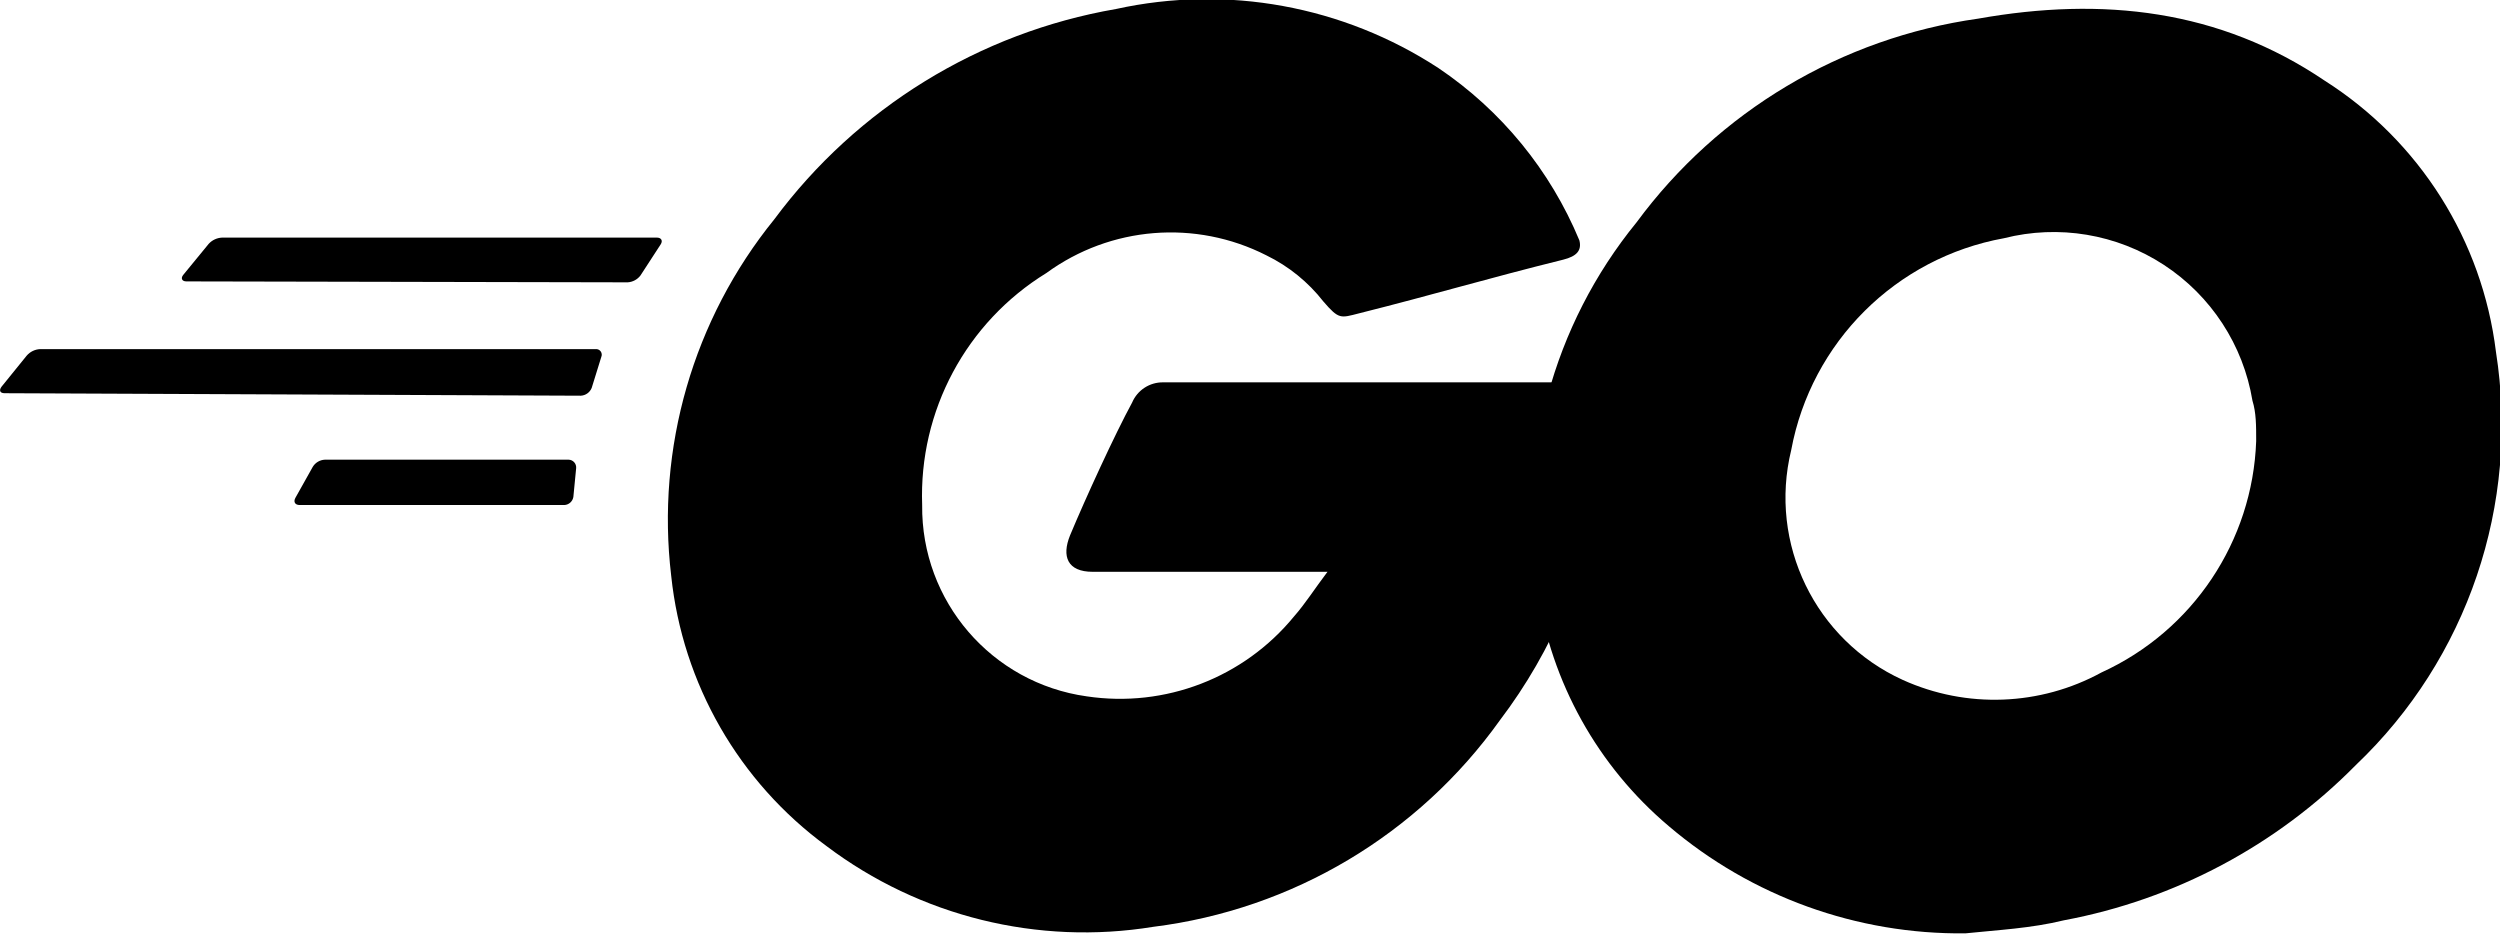
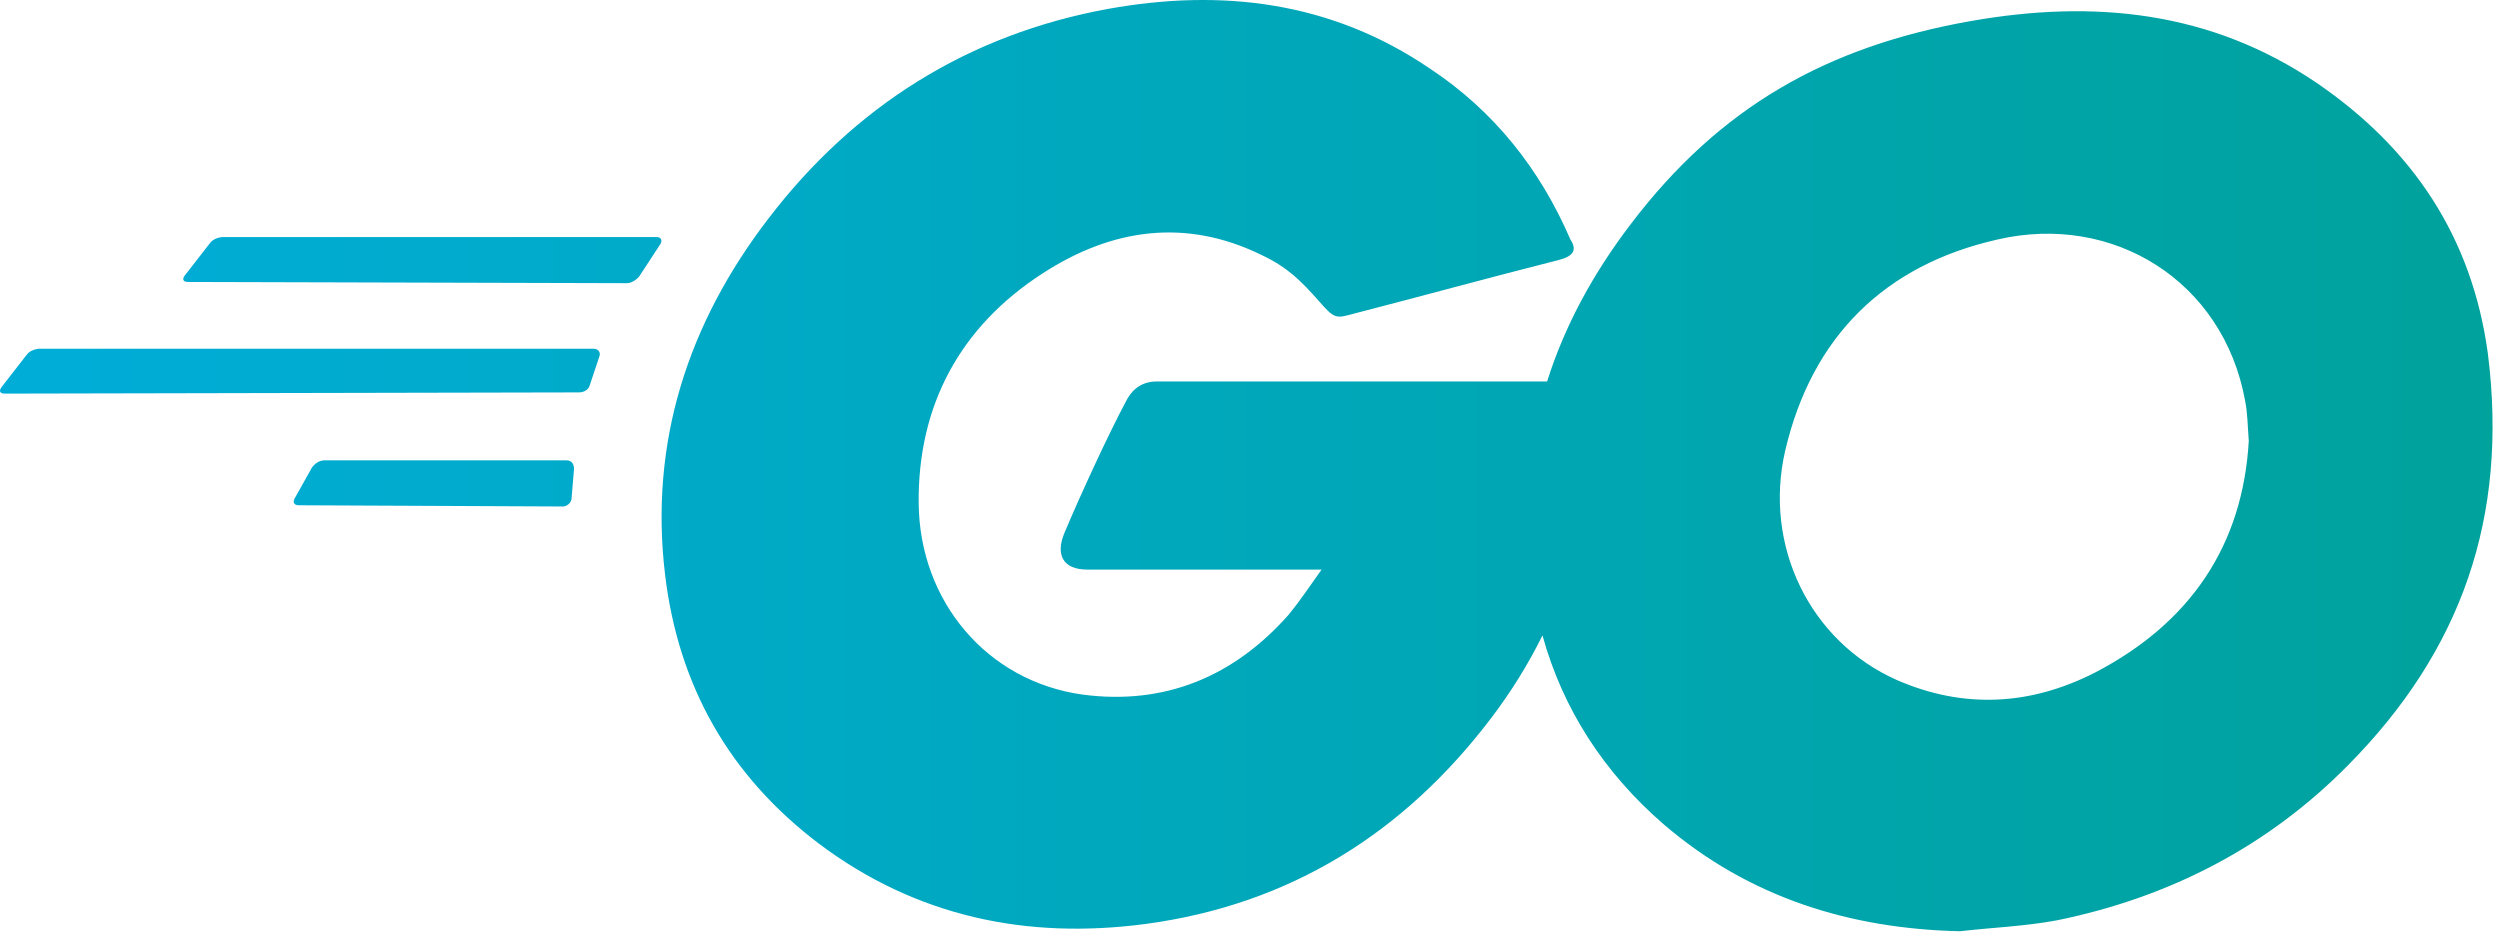
- <svg xmlns="http://www.w3.org/2000/svg" height="32" viewBox="0 0 80.49 30.05">
-   <g transform="translate(240 212)">
-     <path d="m-234-202.94c-.14 0-.19-.1-.1-.21l.82-1a.62.62 0 0 1 .43-.2h14c.14 0 .2.1.12.22l-.65 1a.56.56 0 0 1 -.41.22zm-5.85 3.6c-.15 0-.19-.09-.1-.21l.81-1a.61.61 0 0 1 .43-.21h17.89a.18.18 0 0 1 .18.25l-.31 1a.4.4 0 0 1 -.35.25zm9.5 3.6c-.15 0-.21-.1-.14-.23l.56-1a.48.48 0 0 1 .39-.23h7.85a.25.25 0 0 1 .24.27l-.09.93a.31.31 0 0 1 -.29.26z" />
-     <path d="m-189.67-203.64c-2.46.61-4.15 1.12-6.58 1.73-.59.15-.64.2-1.14-.38a5.25 5.25 0 0 0 -1.84-1.49 6.79 6.79 0 0 0 -7.08.57 8.41 8.41 0 0 0 -4 7.47 6.15 6.15 0 0 0 5.3 6.16 7.24 7.24 0 0 0 6.67-2.57c.37-.42.67-.9 1.08-1.44h-7.56c-.82 0-1-.5-.73-1.17.5-1.2 1.45-3.27 2-4.28a1.07 1.07 0 0 1 1-.65h14.28c-.07 1.07-.07 2.13-.22 3.18a16.65 16.65 0 0 1 -3.22 7.7 16.17 16.17 0 0 1 -11.16 6.65 13.79 13.79 0 0 1 -10.52-2.6 12.39 12.39 0 0 1 -5-8.7 15.35 15.35 0 0 1 3.32-11.48 17.39 17.39 0 0 1 11-6.77 13.63 13.63 0 0 1 10.38 1.9 12.45 12.45 0 0 1 4.54 5.55c.08.32-.08.51-.52.62z" />
-     <path d="m-176.72-181.95a14.48 14.48 0 0 1 -9.55-3.45 12.28 12.28 0 0 1 -4.23-7.6 15 15 0 0 1 3.19-11.84 16.53 16.53 0 0 1 11-6.56c4-.71 7.76-.3 11.16 2a12.09 12.09 0 0 1 5.51 8.73 15.11 15.11 0 0 1 -4.51 13.3 17.77 17.77 0 0 1 -9.4 5c-1.06.26-2.12.31-3.17.42zm9.36-15.85c0-.51 0-.91-.12-1.3a6.49 6.49 0 0 0 -8-5.23 8.51 8.51 0 0 0 -6.85 6.82 6.45 6.45 0 0 0 3.59 7.4 7.17 7.17 0 0 0 6.4-.24 8.52 8.52 0 0 0 4.98-7.45z" />
-   </g>
+ <svg xmlns="http://www.w3.org/2000/svg" height="77" viewBox="0 0 206 77" width="206">
+   <linearGradient id="a" x1="100%" x2="0%" y1="50%" y2="50%">
+     <stop offset="0" stop-color="#00a29c" />
+     <stop offset="1" stop-color="#00add8" />
+   </linearGradient>
+   <path d="m127.481 31.434c1.445-4.579 3.79-8.906 6.919-13 7.3-9.6 16.1-14.6 28-16.7 10.2-1.8 19.8-.8 28.5 5.1 7.9 5.4 12.8 12.7 14.1 22.3 1.7 13.5-2.2 24.5-11.5 33.9-6.6 6.7-14.7 10.9-24 12.8-2.7.5-5.4.6-8 .9-9.1-.2-17.4-2.8-24.4-8.8-4.923-4.256-8.315-9.486-10-15.575-1.169 2.362-2.568 4.624-4.2 6.775-7.2 9.5-16.6 15.4-28.5 17-9.8 1.3-18.9-.6-26.9-6.6-7.4-5.6-11.6-13-12.7-22.2-1.3-10.9 1.9-20.7 8.5-29.3 7.1-9.3 16.5-15.2 28-17.3 9.4-1.7 18.4-.6 26.5 4.9 5.3 3.5 9.1 8.3 11.6 14.1.6.9.2 1.4-1 1.7-6.3 1.6-10.6 2.8-16.8 4.4-1.5.4-1.6.5-2.9-1-1.5-1.7-2.6-2.8-4.7-3.8-6.3-3.1-12.4-2.2-18.1 1.5-6.8 4.4-10.3 10.9-10.2 19 .1 8 5.6 14.6 13.5 15.7 6.8.9 12.5-1.5 17-6.6.9-1.1 1.7-2.3 2.7-3.7-3.6 0-8.1 0-19.3 0-2.1 0-2.6-1.3-1.9-3 1.3-3.1 3.7-8.3 5.1-10.9.3-.6 1-1.6 2.5-1.6zm-111.981-8.2c-.4 0-.5-.2-.3-.5l2.1-2.7c.2-.3.7-.5 1.1-.5h35.7c.4 0 .5.3.3.6l-1.7 2.6c-.2.3-.7.6-1 .6zm-15.1 9.2c-.4 0-.5-.2-.3-.5l2.1-2.7c.2-.3.7-.5 1.1-.5h45.6c.4 0 .6.3.5.6l-.8 2.4c-.1.4-.5.6-.9.6zm24.2 9.2c-.4 0-.5-.3-.3-.6l1.4-2.5c.2-.3.6-.6 1-.6h20c.4 0 .6.3.6.7l-.2 2.4c0 .4-.4.7-.7.7zm160.7-5.3c-.1-1.3-.1-2.3-.3-3.3-1.8-9.9-10.9-15.5-20.4-13.3-9.3 2.1-15.3 8-17.5 17.4-1.8 7.8 2 15.7 9.2 18.9 5.5 2.4 11 2.1 16.3-.6 7.9-4.1 12.2-10.5 12.7-19.1z" fill="url(#a)" />
</svg>
